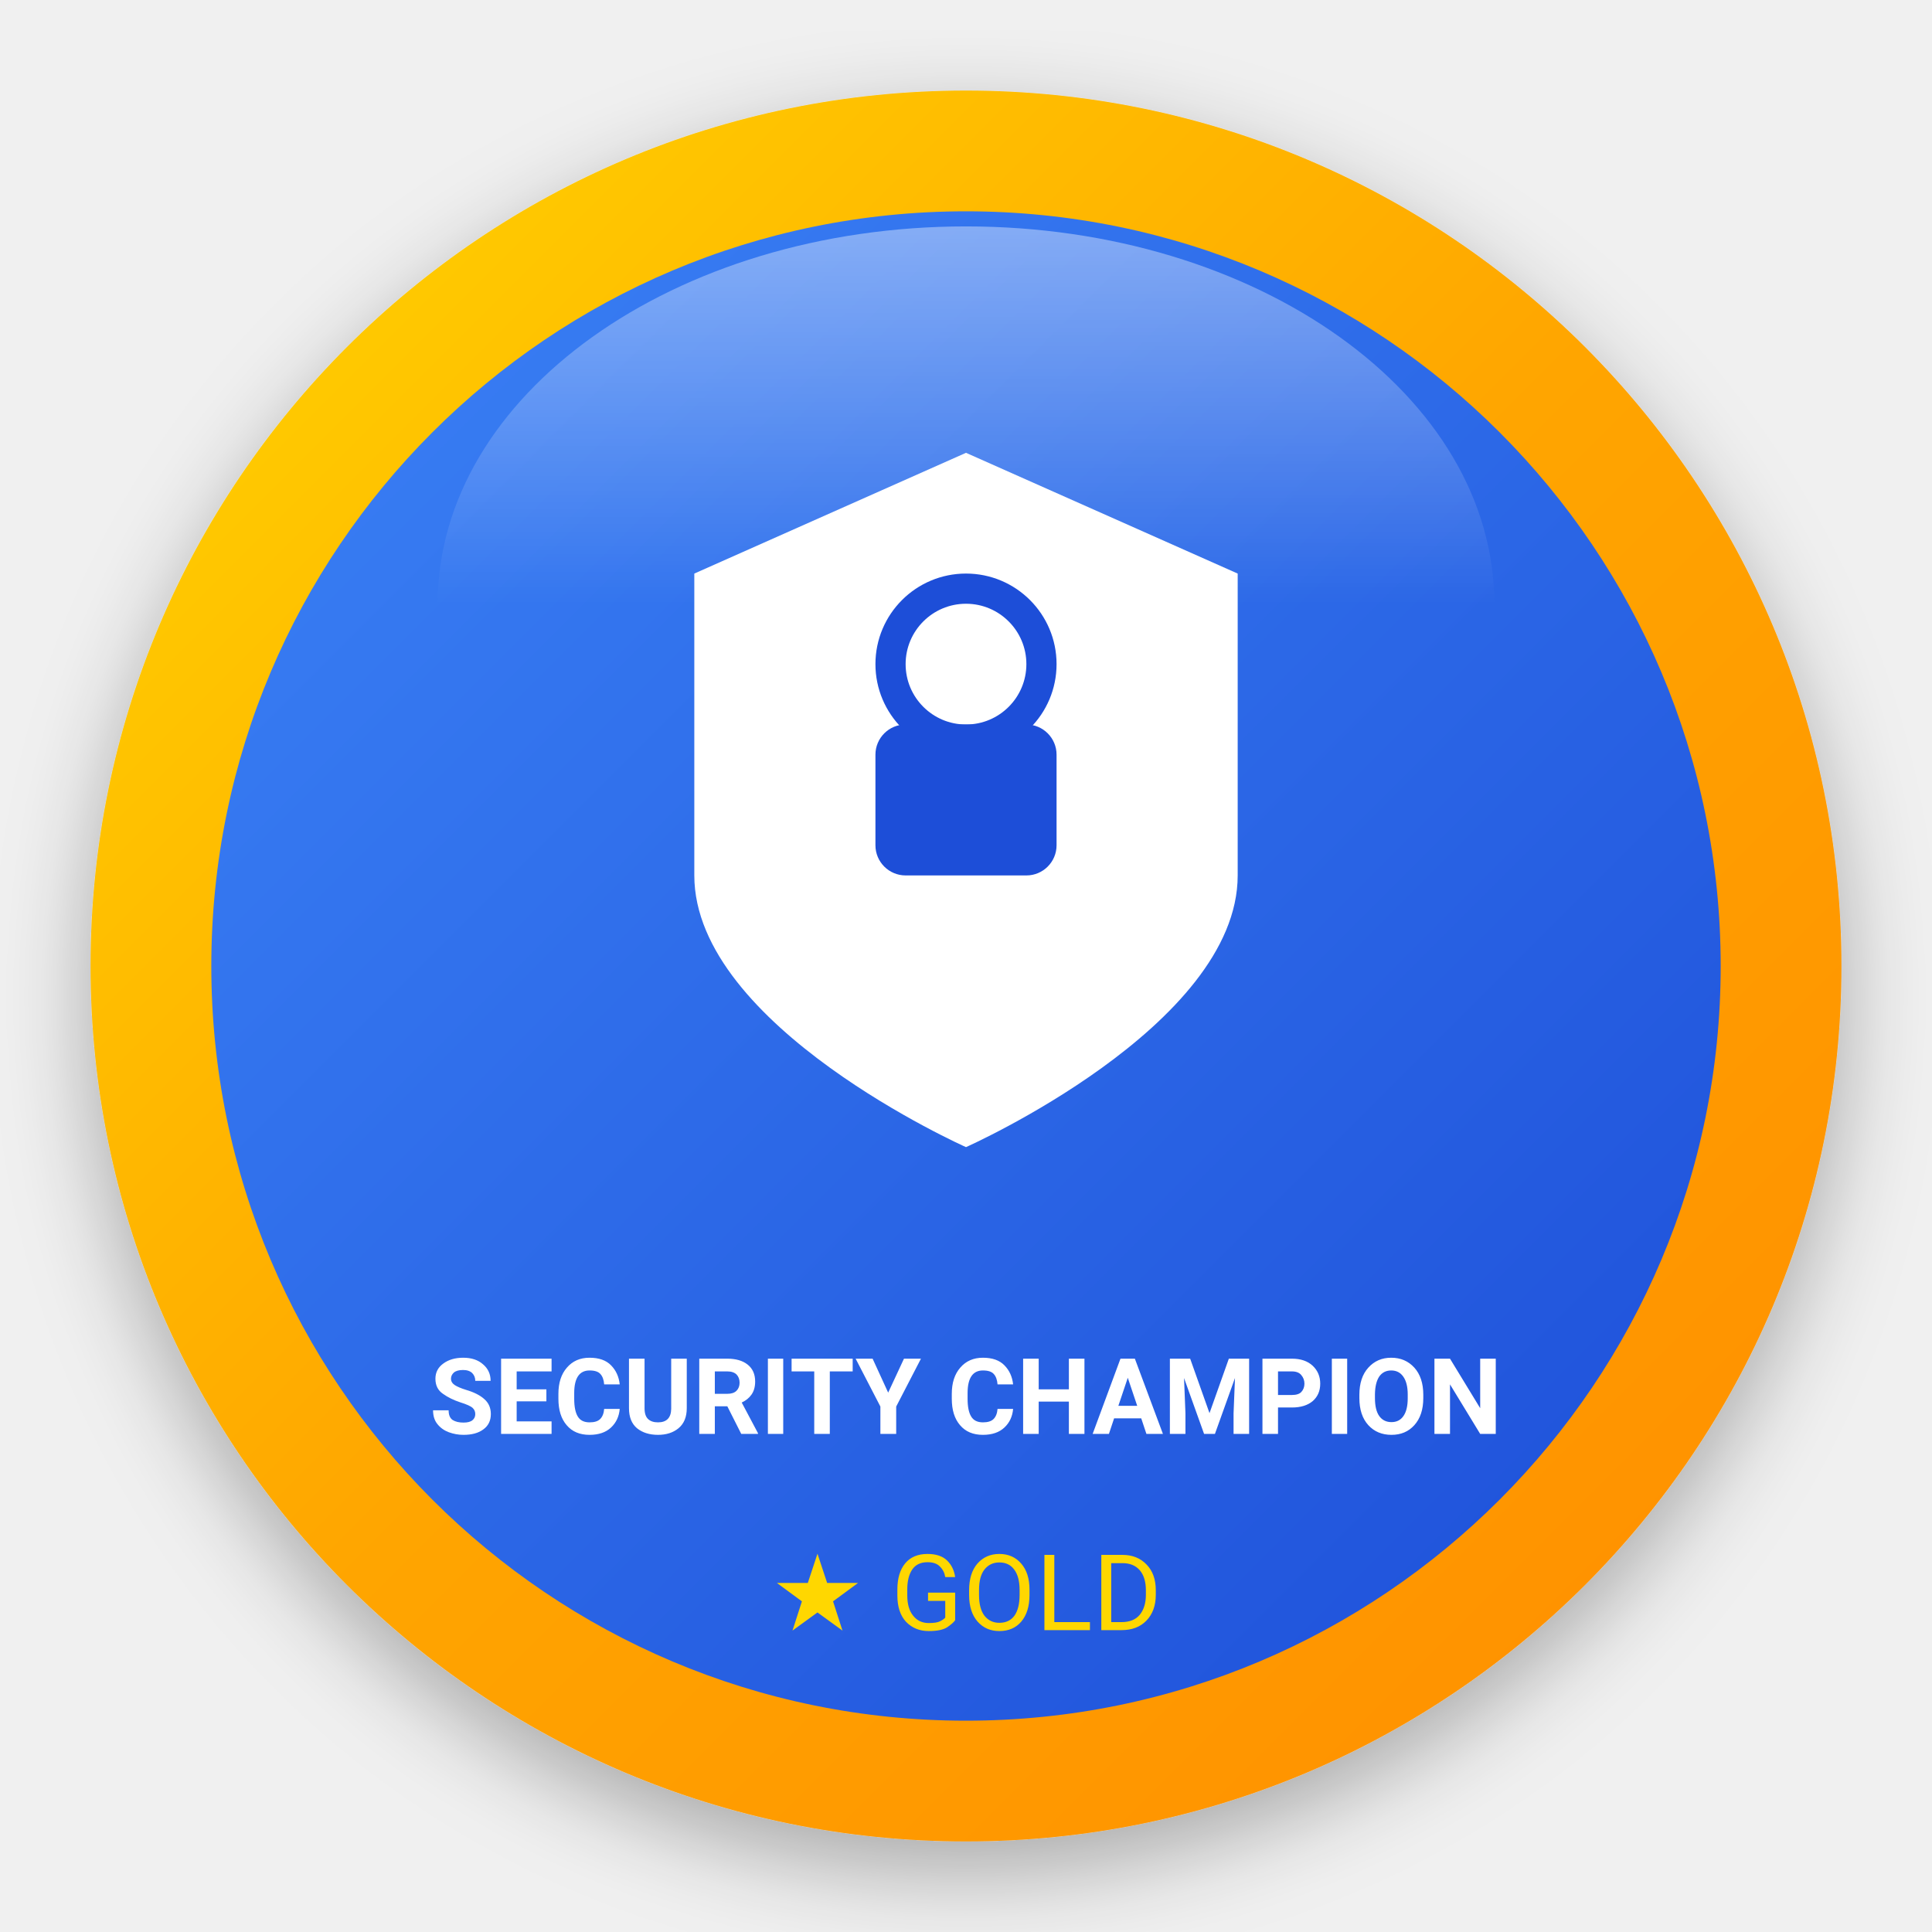
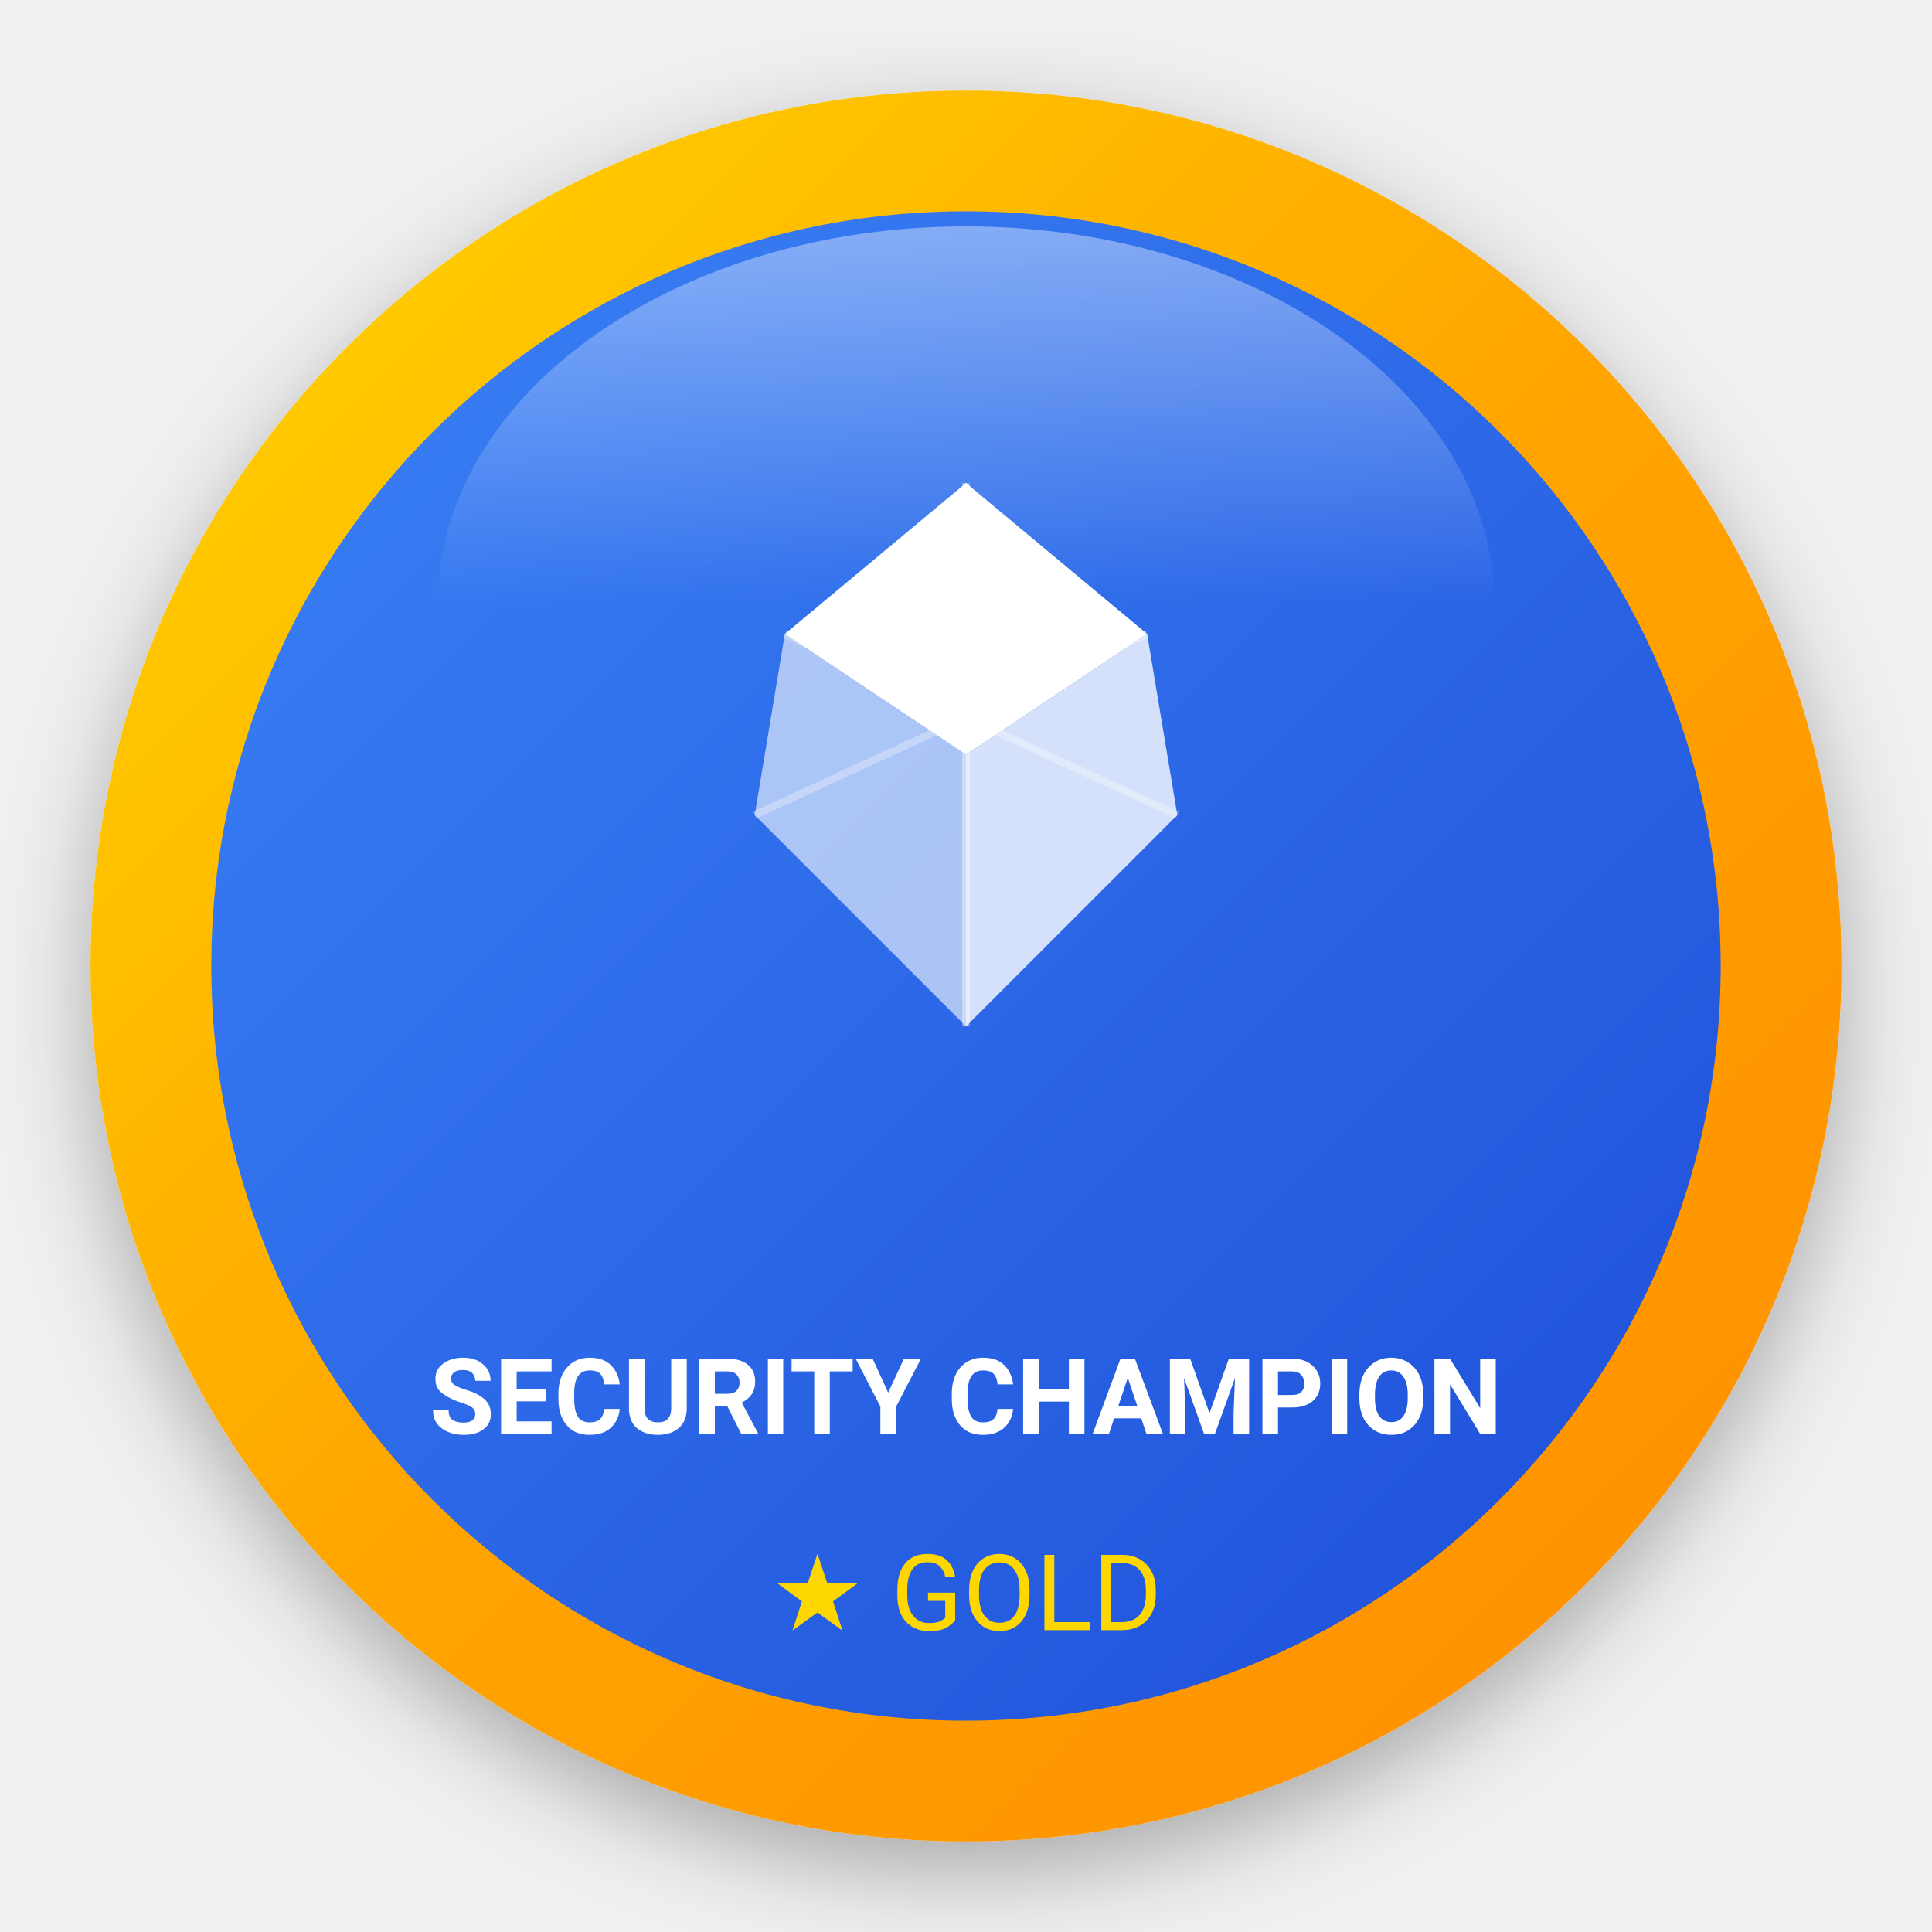
<svg xmlns="http://www.w3.org/2000/svg" width="128" height="128" viewBox="0 0 128 128">
  <defs>
    <linearGradient id="bg" x1="0%" y1="0%" x2="100%" y2="100%">
      <stop offset="0%" stop-color="#3B82F6" />
      <stop offset="100%" stop-color="#1D4ED8" />
    </linearGradient>
    <linearGradient id="gold" x1="0%" y1="0%" x2="100%" y2="100%">
      <stop offset="0%" stop-color="#FFD700" />
      <stop offset="50%" stop-color="#FFA500" />
      <stop offset="100%" stop-color="#FF8C00" />
    </linearGradient>
    <linearGradient id="shine" x1="0%" y1="0%" x2="0%" y2="100%">
      <stop offset="0%" stop-color="white" stop-opacity="0.4" />
      <stop offset="50%" stop-color="white" stop-opacity="0" />
    </linearGradient>
    <filter id="shadow" x="-20%" y="-20%" width="140%" height="140%">
      <feDropShadow dx="0" dy="2" stdDeviation="3" flood-opacity="0.3" />
    </filter>
  </defs>
  <circle cx="64" cy="64" r="58" fill="url(#gold)" filter="url(#shadow)" />
  <circle cx="64" cy="64" r="50" fill="url(#bg)" />
  <ellipse cx="64" cy="40" rx="35" ry="25" fill="url(#shine)" />
-   <g transform="translate(64, 52)" fill="white">
-     <path d="M0,-22 L18,-14 L18,6 C18,16 0,24 0,24 C0,24 -18,16 -18,6 L-18,-14 Z" fill="white" />
-     <rect x="-6" y="-4" width="12" height="10" rx="2" fill="#1D4ED8" />
-     <circle cx="0" cy="-8" r="5" fill="none" stroke="#1D4ED8" stroke-width="2" />
+   <g transform="translate(64, 50)">
+     <polygon points="0,-18 12,-8 0,0 -12,-8" fill="white" />
+     <polygon points="-12,-8 0,0 0,18 -14,4" fill="white" opacity="0.6" />
+     <polygon points="12,-8 14,4 0,18 0,0" fill="white" opacity="0.8" />
+     <line x1="0" y1="-18" x2="0" y2="18" stroke="white" stroke-width="0.5" opacity="0.4" />
+     <line x1="-12" y1="-8" x2="14" y2="4" stroke="white" stroke-width="0.5" opacity="0.3" />
+     <line x1="12" y1="-8" x2="-14" y2="4" stroke="white" stroke-width="0.5" opacity="0.3" />
+     <polygon points="0,-18 4,-14 0,-10 -4,-14" fill="white" opacity="0.9" />
  </g>
  <text x="64" y="95" text-anchor="middle" font-family="'Segoe UI',Roboto,sans-serif" font-size="7" font-weight="600" fill="white">SECURITY CHAMPION</text>
  <text x="64" y="108" text-anchor="middle" font-family="'Segoe UI',Roboto,sans-serif" font-size="7" fill="#FFD700">★ GOLD</text>
</svg>
